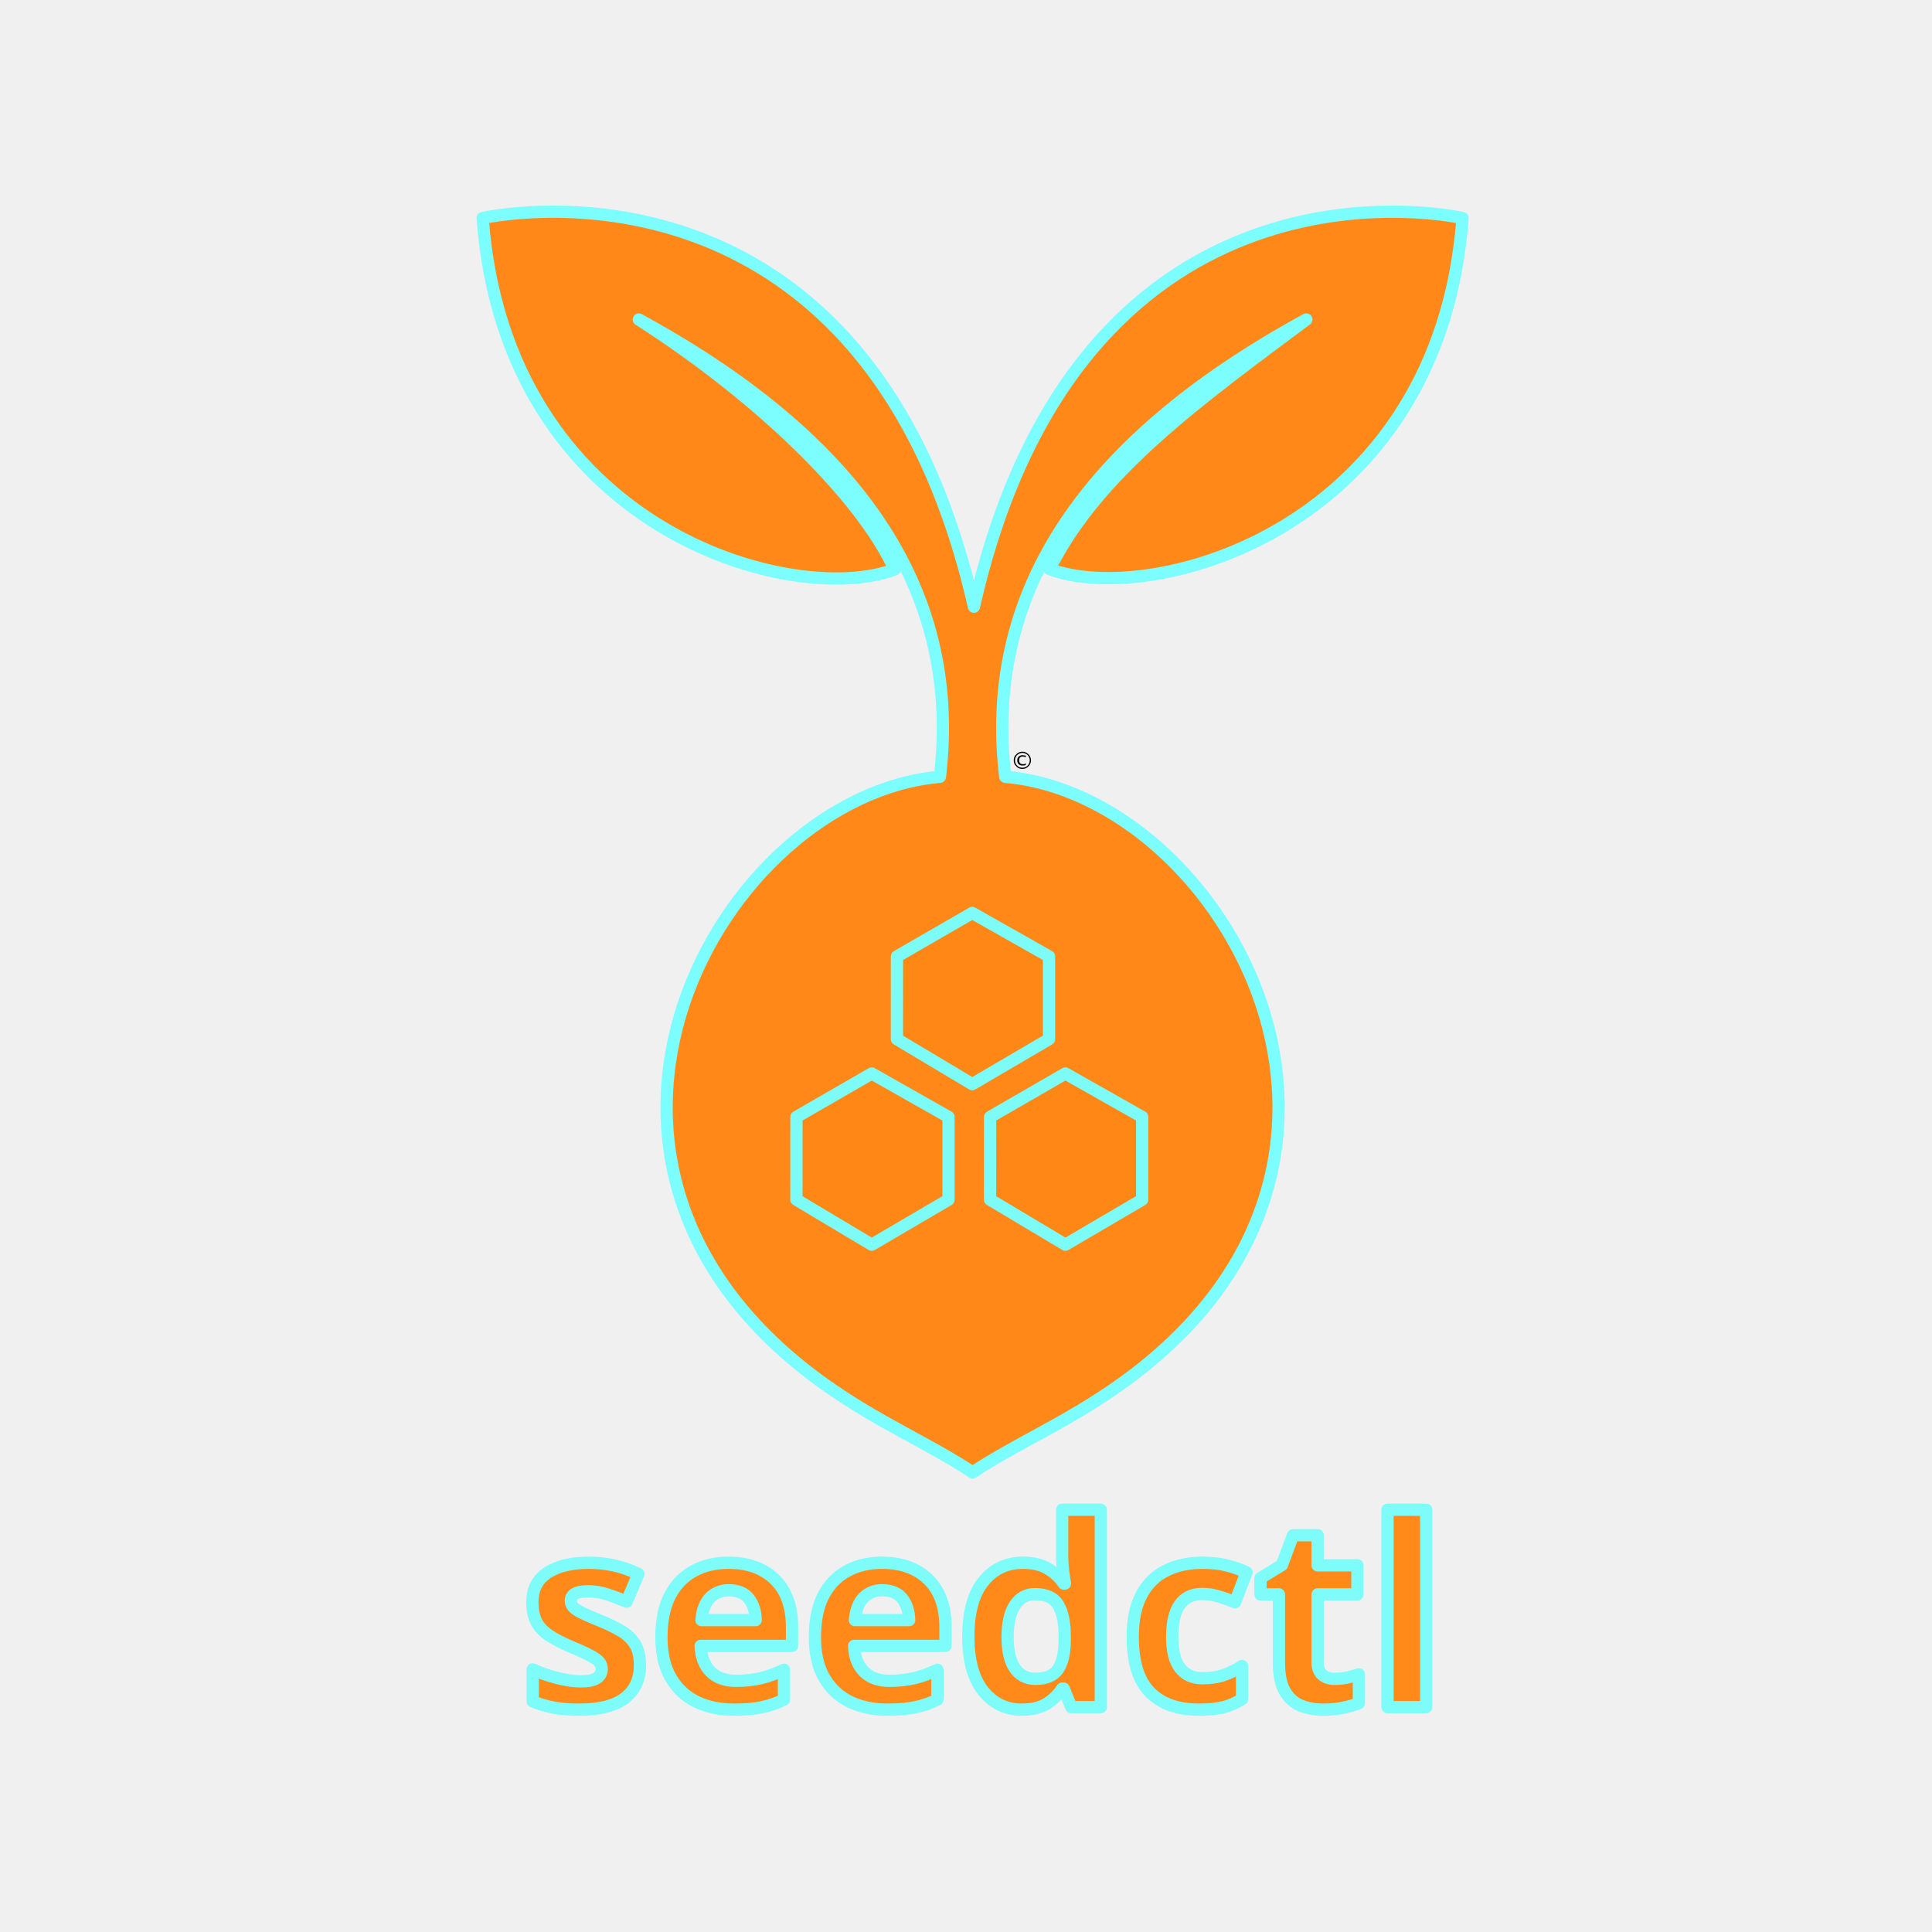
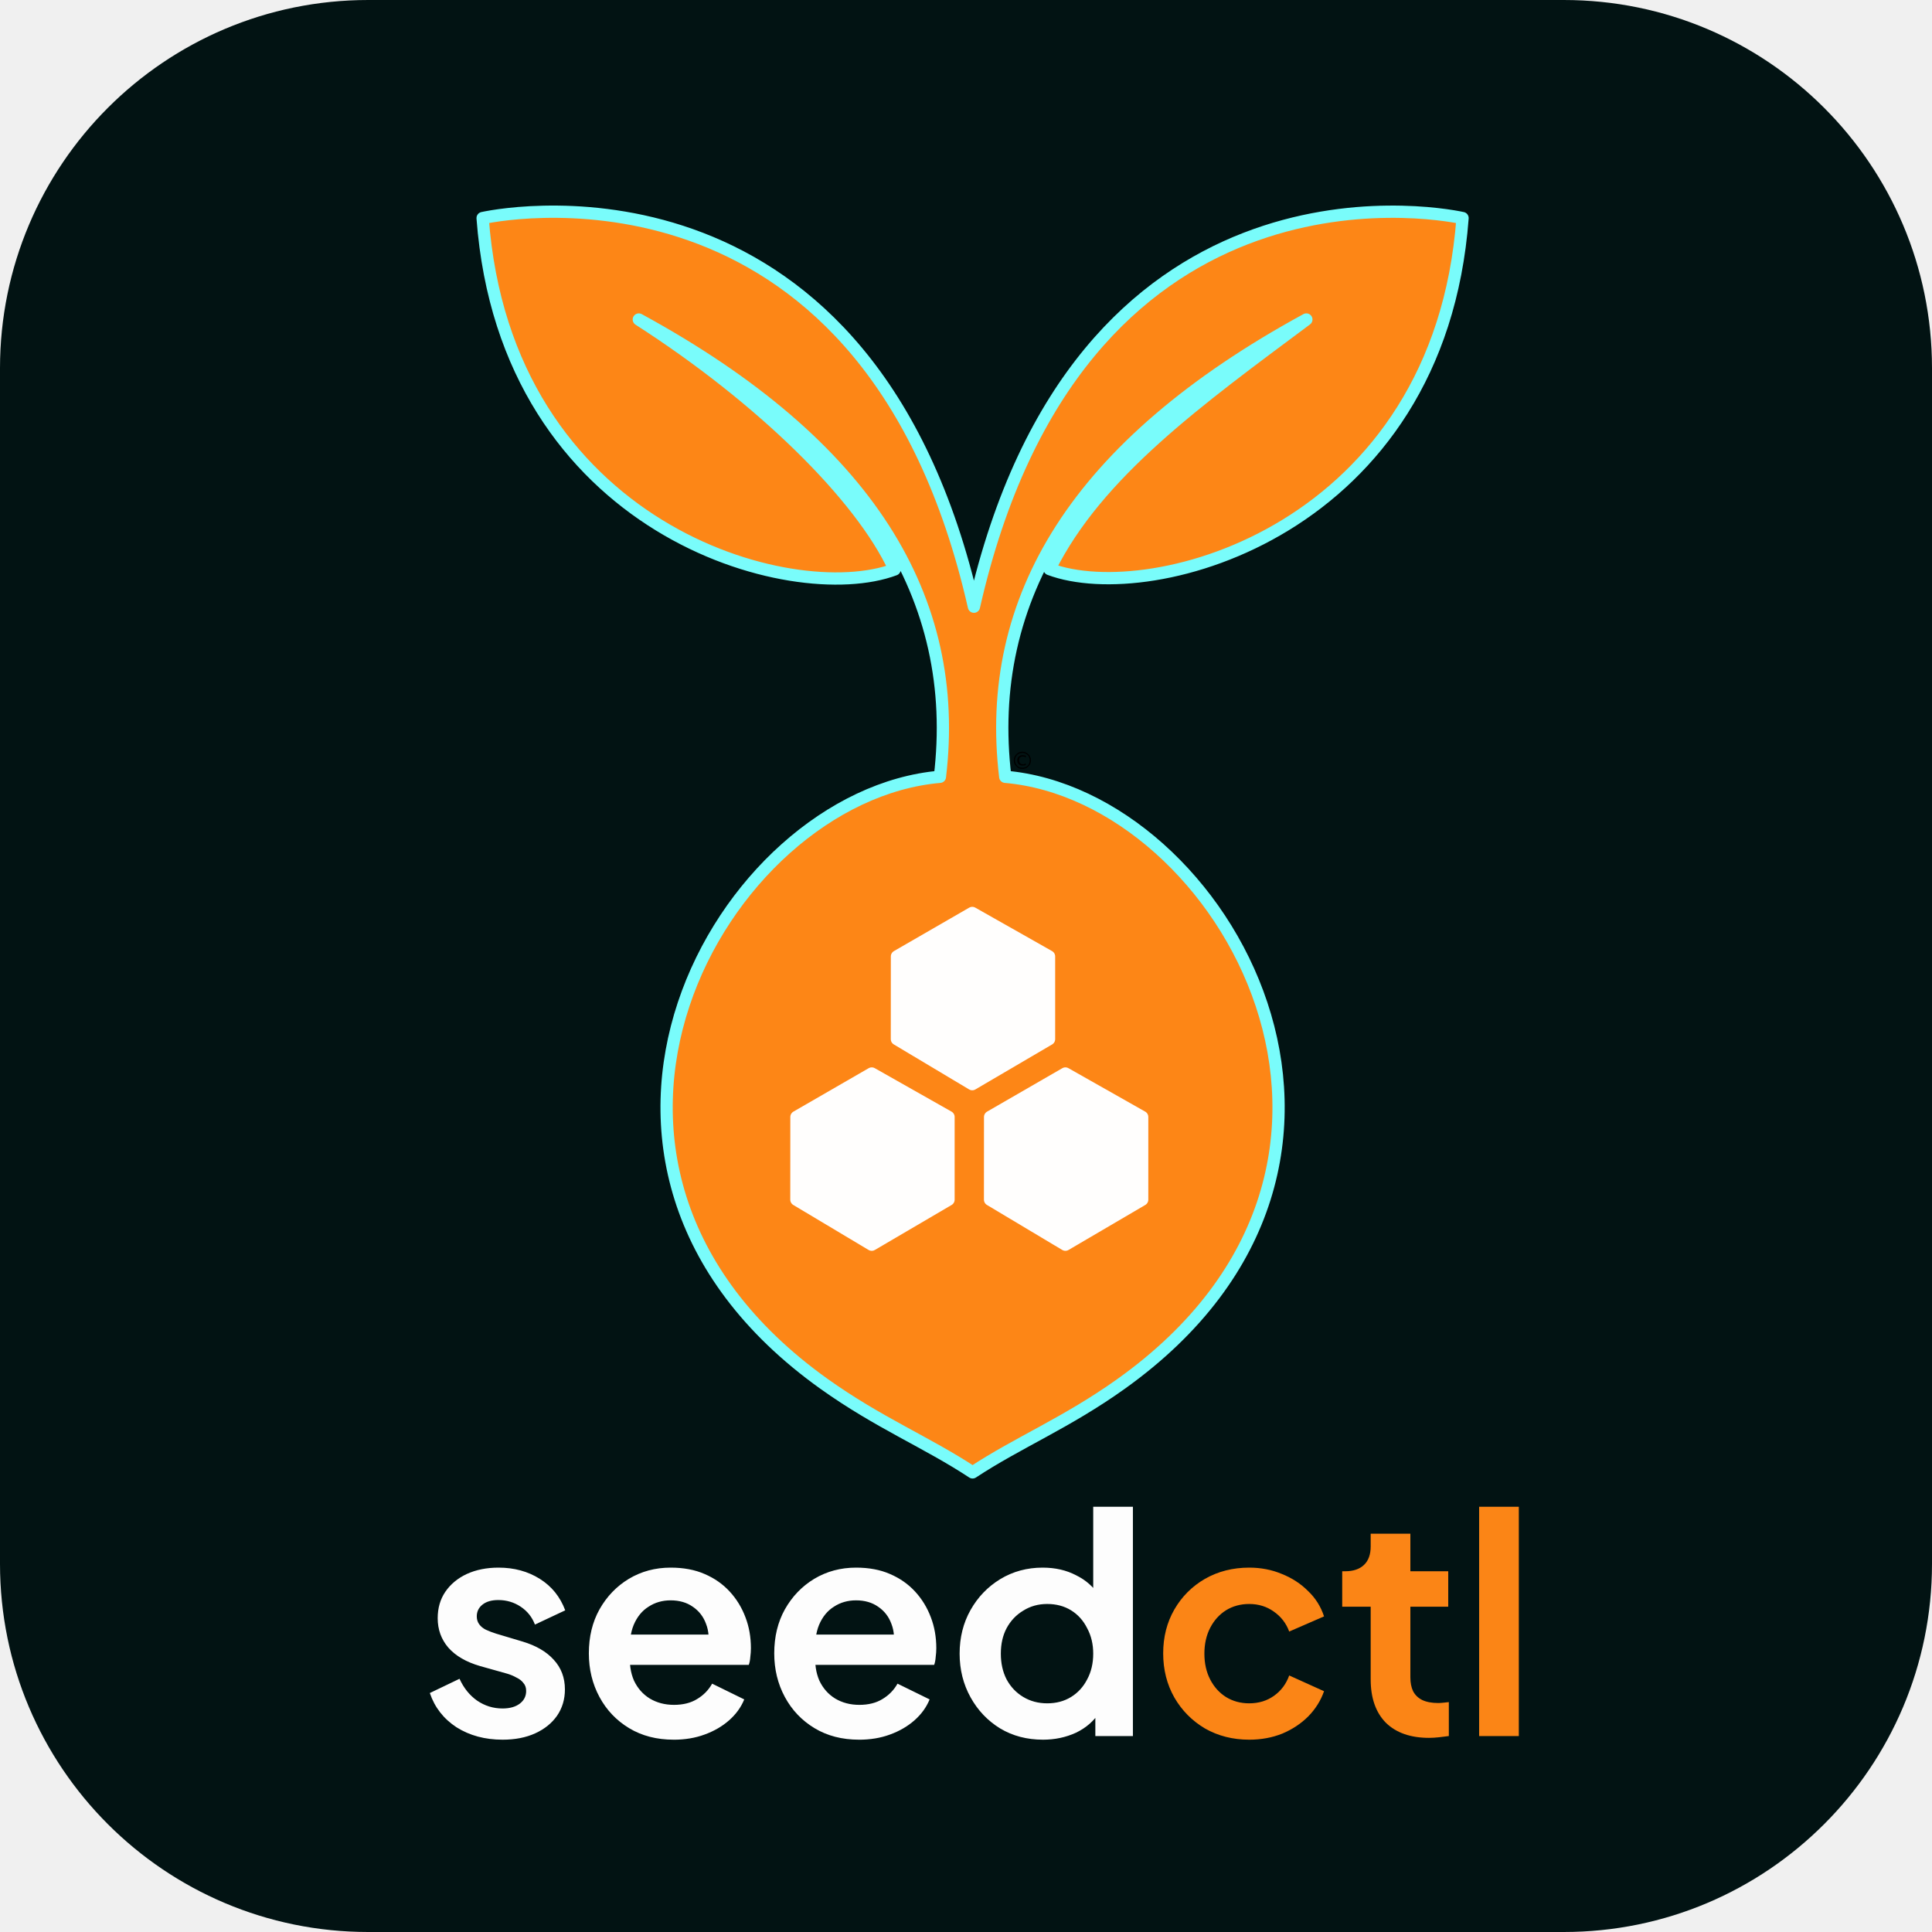
<svg xmlns="http://www.w3.org/2000/svg" width="270mm" height="270mm" viewBox="0 0 270 270" version="1.1" id="svg1" xml:space="preserve">
  <defs id="defs1" />
  <g id="layer1">
-     <g id="g1">
+     <g id="g3">
+       <rect style="fill:#001212;fill-opacity:0.992;stroke:none;stroke-width:1.027;stroke-linecap:round;stroke-linejoin:round;stroke-miterlimit:1;stroke-opacity:1" id="rect1" width="270" height="270" x="0" y="0" ry="51.459" />
      <text xml:space="preserve" style="font-size:3.311px;font-family:'DejaVu Sans';-inkscape-font-specification:'DejaVu Sans';writing-mode:lr-tb;direction:ltr;opacity:0.991;fill:#000000;stroke-width:0.469;stroke-linecap:square;stroke-miterlimit:1" x="141.224" y="107.458" id="text1">
        <tspan id="tspan1" style="font-size:3.311px;fill:#000000;stroke-width:0.469" x="141.224" y="107.458">©</tspan>
      </text>
      <path style="opacity:0.991;fill:#ff8716;fill-opacity:1;stroke:#7afefd;stroke-width:1.714;stroke-linecap:round;stroke-linejoin:round;stroke-miterlimit:1;stroke-dasharray:none;stroke-opacity:1" d="m 204.393,30.475 c -3.251,43.576 -43.401,54.434 -57.719,49.055 6.679,-13.452 20.757,-23.6 35.891,-34.879 -32.237,17.572 -45.051,39.123 -42.079,63.907 30.575,2.653 59.537,53.877 16.202,84.834 -7.628,5.449 -14.354,8.15 -20.768,12.376 -6.414,-4.226 -13.139,-6.927 -20.768,-12.377 C 71.817,162.435 100.779,111.211 131.354,108.558 134.326,83.774 121.512,62.223 89.275,44.651 106.239,55.532 120.301,69.284 125.028,79.582 110.711,84.961 70.698,74.051 67.447,30.475 c 4.324,-0.939 54.17,-9.518 68.662,54.311 14.492,-63.828 63.96,-55.249 68.284,-54.31 z" id="path1-0" />
-       <path style="opacity:0.991;fill:#ff8716;fill-opacity:0.992;stroke:#7cfcf9;stroke-width:1.714;stroke-linecap:round;stroke-linejoin:round;stroke-miterlimit:1;stroke-dasharray:none;stroke-opacity:1" d="m 138.37,156.097 10.521,-6.074 10.73,6.074 v 11.559 l -10.73,6.292 -10.528,-6.292 z" id="path1-8" />
-       <path style="opacity:0.991;fill:#ff8716;fill-opacity:0.992;stroke:#7cfcf9;stroke-width:1.714;stroke-linecap:round;stroke-linejoin:round;stroke-miterlimit:1;stroke-dasharray:none;stroke-opacity:1" d="m 125.353,133.662 10.521,-6.074 10.73,6.074 v 11.559 l -10.73,6.292 -10.528,-6.292 z" id="path1" />
-       <path style="opacity:0.991;fill:#ff8716;fill-opacity:0.992;stroke:#7cfcf9;stroke-width:1.714;stroke-linecap:round;stroke-linejoin:round;stroke-miterlimit:1;stroke-dasharray:none;stroke-opacity:1" d="m 111.305,156.097 10.521,-6.074 10.73,6.074 v 11.559 l -10.73,6.292 -10.528,-6.292 z" id="path1-7" />
-       <text xml:space="preserve" style="font-style:normal;font-variant:normal;font-weight:bold;font-stretch:normal;font-size:36.288px;font-family:Ubuntu;-inkscape-font-specification:'Ubuntu Bold';writing-mode:lr-tb;direction:ltr;opacity:0.991;fill:#ff8716;fill-opacity:0.992;stroke:#7cfcf9;stroke-width:1.714;stroke-linecap:round;stroke-linejoin:round;stroke-miterlimit:1;stroke-dasharray:none;stroke-opacity:1" x="72.778" y="238.569" id="text2">
-         <tspan id="tspan2" style="font-style:normal;font-variant:normal;font-weight:bold;font-stretch:normal;font-size:36.288px;font-family:Ubuntu;-inkscape-font-specification:'Ubuntu Bold';fill:#ff8716;fill-opacity:0.992;stroke-width:1.714;stroke-dasharray:none" x="72.778" y="238.569">seedctl</tspan>
-       </text>
+       <path style="opacity:0.991;fill:#ffffff;fill-opacity:1;stroke:#ffffff;stroke-width:1.714;stroke-linecap:round;stroke-linejoin:round;stroke-miterlimit:1;stroke-dasharray:none;stroke-opacity:1" d="m 138.37,156.097 10.521,-6.074 10.73,6.074 v 11.559 l -10.73,6.292 -10.528,-6.292 z" id="path1-8" />
+       <path style="opacity:0.991;fill:#ffffff;fill-opacity:1;stroke:#ffffff;stroke-width:1.714;stroke-linecap:round;stroke-linejoin:round;stroke-miterlimit:1;stroke-dasharray:none;stroke-opacity:1" d="m 125.353,133.662 10.521,-6.074 10.73,6.074 v 11.559 l -10.73,6.292 -10.528,-6.292 z" id="path1" />
+       <path style="opacity:0.991;fill:#ffffff;fill-opacity:1;stroke:#ffffff;stroke-width:1.714;stroke-linecap:round;stroke-linejoin:round;stroke-miterlimit:1;stroke-dasharray:none;stroke-opacity:1" d="m 111.305,156.097 10.521,-6.074 10.73,6.074 v 11.559 l -10.73,6.292 -10.528,-6.292 z" id="path1-7" />
+       <g id="text2" style="font-weight:bold;font-size:42.333px;font-family:'Ubuntu Nerd Font';-inkscape-font-specification:'Ubuntu Nerd Font Bold';opacity:0.991;fill:#fd8616;stroke:#ff8716;stroke-linecap:round;stroke-linejoin:round;stroke-miterlimit:1;stroke-opacity:0.992" aria-label="seedctl">
+         <path style="font-family:'Plus Jakarta Sans';-inkscape-font-specification:'Plus Jakarta Sans Bold';fill:#ffffff;stroke:none" d="m 70.229,243.123 q -3.683,0 -6.435,-1.736 -2.709,-1.778 -3.725,-4.784 l 4.149,-1.99 q 0.889,1.947 2.455,3.048 1.609,1.101 3.556,1.101 1.524,0 2.413,-0.677 0.889,-0.677 0.889,-1.778 0,-0.677 -0.381,-1.101 -0.339,-0.466 -0.974,-0.762 -0.593,-0.339 -1.312,-0.55 l -3.768,-1.058 q -2.921,-0.847 -4.445,-2.582 -1.482,-1.736 -1.482,-4.106 0,-2.117 1.058,-3.683 1.101,-1.609 3.006,-2.498 1.947,-0.889 4.445,-0.889 3.26,0 5.757,1.566 2.498,1.566 3.556,4.403 l -4.233,1.99 q -0.593,-1.566 -1.99,-2.498 -1.397,-0.931 -3.133,-0.931 -1.397,0 -2.201,0.635 -0.804,0.635 -0.804,1.651 0,0.635 0.339,1.101 0.339,0.466 0.931,0.762 0.635,0.296 1.439,0.55 l 3.683,1.101 q 2.836,0.847 4.36,2.54 1.566,1.693 1.566,4.149 0,2.074 -1.101,3.683 -1.101,1.566 -3.048,2.455 -1.947,0.889 -4.572,0.889 z m 23.918,0 q -3.556,0 -6.223,-1.609 -2.667,-1.609 -4.149,-4.36 -1.482,-2.752 -1.482,-6.096 0,-3.471 1.482,-6.138 1.524,-2.709 4.106,-4.276 2.625,-1.566 5.842,-1.566 2.709,0 4.741,0.889 2.074,0.889 3.514,2.455 1.439,1.566 2.201,3.598 0.762,1.99 0.762,4.318 0,0.593 -0.085,1.228 -0.042,0.635 -0.212,1.101 H 86.866 v -4.233 h 14.647 l -2.625,1.99 q 0.381,-1.947 -0.212,-3.471 -0.55,-1.524 -1.863,-2.413 -1.27,-0.889 -3.09,-0.889 -1.736,0 -3.09,0.889 -1.355,0.847 -2.074,2.54 -0.677,1.651 -0.508,4.022 -0.169,2.117 0.55,3.768 0.762,1.609 2.201,2.498 1.482,0.889 3.387,0.889 1.905,0 3.217,-0.804 1.355,-0.804 2.117,-2.159 l 4.487,2.201 q -0.677,1.651 -2.117,2.921 -1.439,1.27 -3.429,1.99 -1.947,0.72 -4.318,0.72 z m 25.908,0 q -3.556,0 -6.223,-1.609 -2.667,-1.609 -4.149,-4.36 -1.482,-2.752 -1.482,-6.096 0,-3.471 1.482,-6.138 1.524,-2.709 4.106,-4.276 2.625,-1.566 5.842,-1.566 2.709,0 4.741,0.889 2.074,0.889 3.514,2.455 1.439,1.566 2.201,3.598 0.762,1.99 0.762,4.318 0,0.593 -0.085,1.228 -0.042,0.635 -0.212,1.101 h -17.78 v -4.233 h 14.647 l -2.625,1.99 q 0.381,-1.947 -0.212,-3.471 -0.55,-1.524 -1.863,-2.413 -1.27,-0.889 -3.09,-0.889 -1.736,0 -3.09,0.889 -1.355,0.847 -2.074,2.54 -0.677,1.651 -0.508,4.022 -0.169,2.117 0.55,3.768 0.762,1.609 2.201,2.498 1.482,0.889 3.387,0.889 1.905,0 3.217,-0.804 1.355,-0.804 2.117,-2.159 l 4.487,2.201 q -0.677,1.651 -2.117,2.921 -1.439,1.27 -3.429,1.99 -1.947,0.72 -4.318,0.72 z m 25.696,0 q -3.344,0 -5.969,-1.566 -2.625,-1.609 -4.149,-4.36 -1.524,-2.752 -1.524,-6.096 0,-3.387 1.524,-6.096 1.524,-2.709 4.149,-4.318 2.667,-1.609 5.927,-1.609 2.625,0 4.657,1.058 2.074,1.016 3.26,2.879 l -0.847,1.143 v -13.589 h 5.546 v 32.046 h -5.249 v -4.445 l 0.593,1.101 q -1.185,1.863 -3.302,2.879 -2.117,0.974 -4.614,0.974 z m 0.593,-5.08 q 1.905,0 3.344,-0.889 1.439,-0.889 2.244,-2.455 0.847,-1.566 0.847,-3.598 0,-1.99 -0.847,-3.556 -0.804,-1.609 -2.244,-2.498 -1.439,-0.889 -3.344,-0.889 -1.863,0 -3.344,0.931 -1.482,0.889 -2.328,2.455 -0.804,1.524 -0.804,3.556 0,2.032 0.804,3.598 0.847,1.566 2.328,2.455 1.482,0.889 3.344,0.889 z" id="path2" />
+         <path style="font-family:'Plus Jakarta Sans';-inkscape-font-specification:'Plus Jakarta Sans Bold';stroke:none" d="m 174.58,243.123 q -3.429,0 -6.181,-1.566 -2.709,-1.609 -4.276,-4.318 -1.566,-2.752 -1.566,-6.181 0,-3.429 1.566,-6.138 1.566,-2.709 4.276,-4.276 2.752,-1.566 6.181,-1.566 2.455,0 4.572,0.889 2.117,0.847 3.641,2.371 1.566,1.482 2.244,3.556 l -4.868,2.117 q -0.635,-1.736 -2.159,-2.794 -1.482,-1.058 -3.429,-1.058 -1.82,0 -3.26,0.889 -1.397,0.889 -2.201,2.455 -0.804,1.566 -0.804,3.598 0,2.032 0.804,3.598 0.804,1.566 2.201,2.455 1.439,0.889 3.26,0.889 1.99,0 3.471,-1.058 1.482,-1.058 2.117,-2.836 l 4.868,2.201 q -0.677,1.947 -2.201,3.514 -1.524,1.524 -3.641,2.413 -2.117,0.847 -4.614,0.847 z m 25.146,-0.254 q -3.895,0 -6.054,-2.117 -2.117,-2.159 -2.117,-6.054 v -10.16 h -3.979 v -4.953 h 0.423 q 1.693,0 2.625,-0.889 0.931,-0.889 0.931,-2.582 v -1.778 h 5.546 v 5.249 h 5.292 v 4.953 h -5.292 v 9.864 q 0,1.143 0.381,1.947 0.423,0.804 1.27,1.228 0.889,0.423 2.244,0.423 0.296,0 0.677,-0.042 0.423,-0.042 0.804,-0.085 v 4.741 q -0.593,0.085 -1.355,0.169 -0.762,0.085 -1.397,0.085 z m 6.985,-0.254 v -32.046 h 5.546 v 32.046 z" id="path3" />
+       </g>
    </g>
  </g>
</svg>
